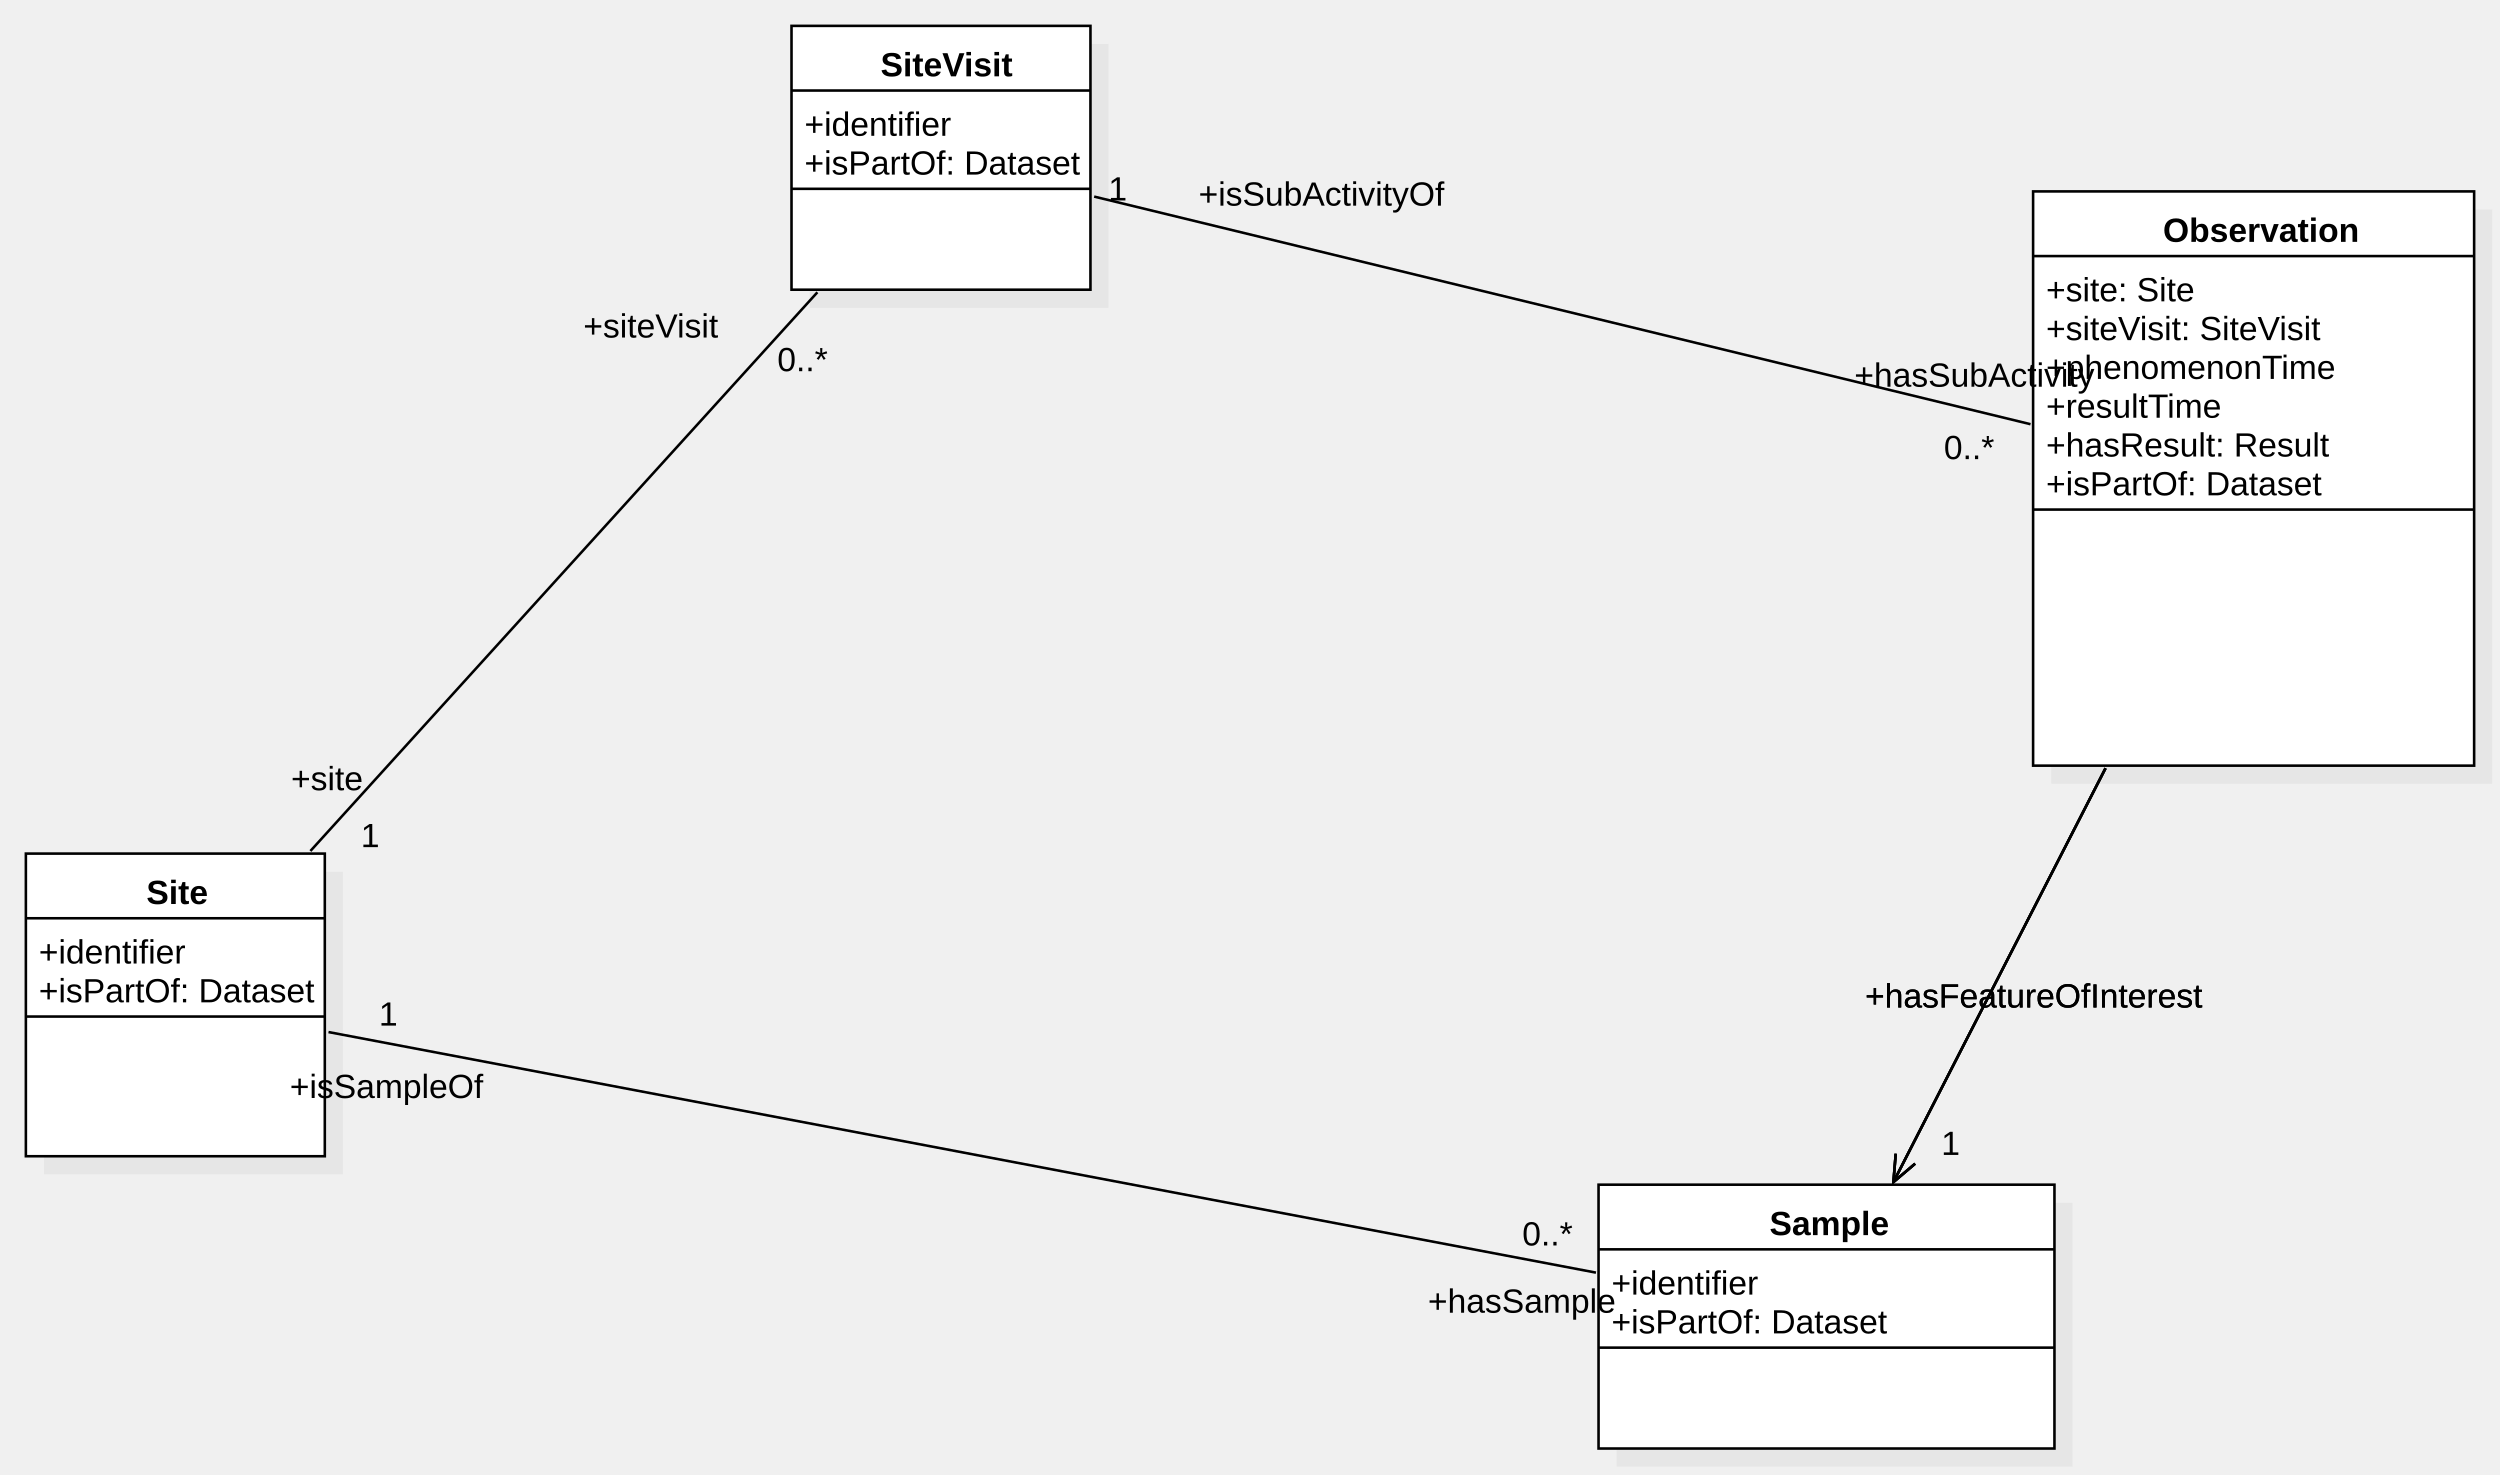
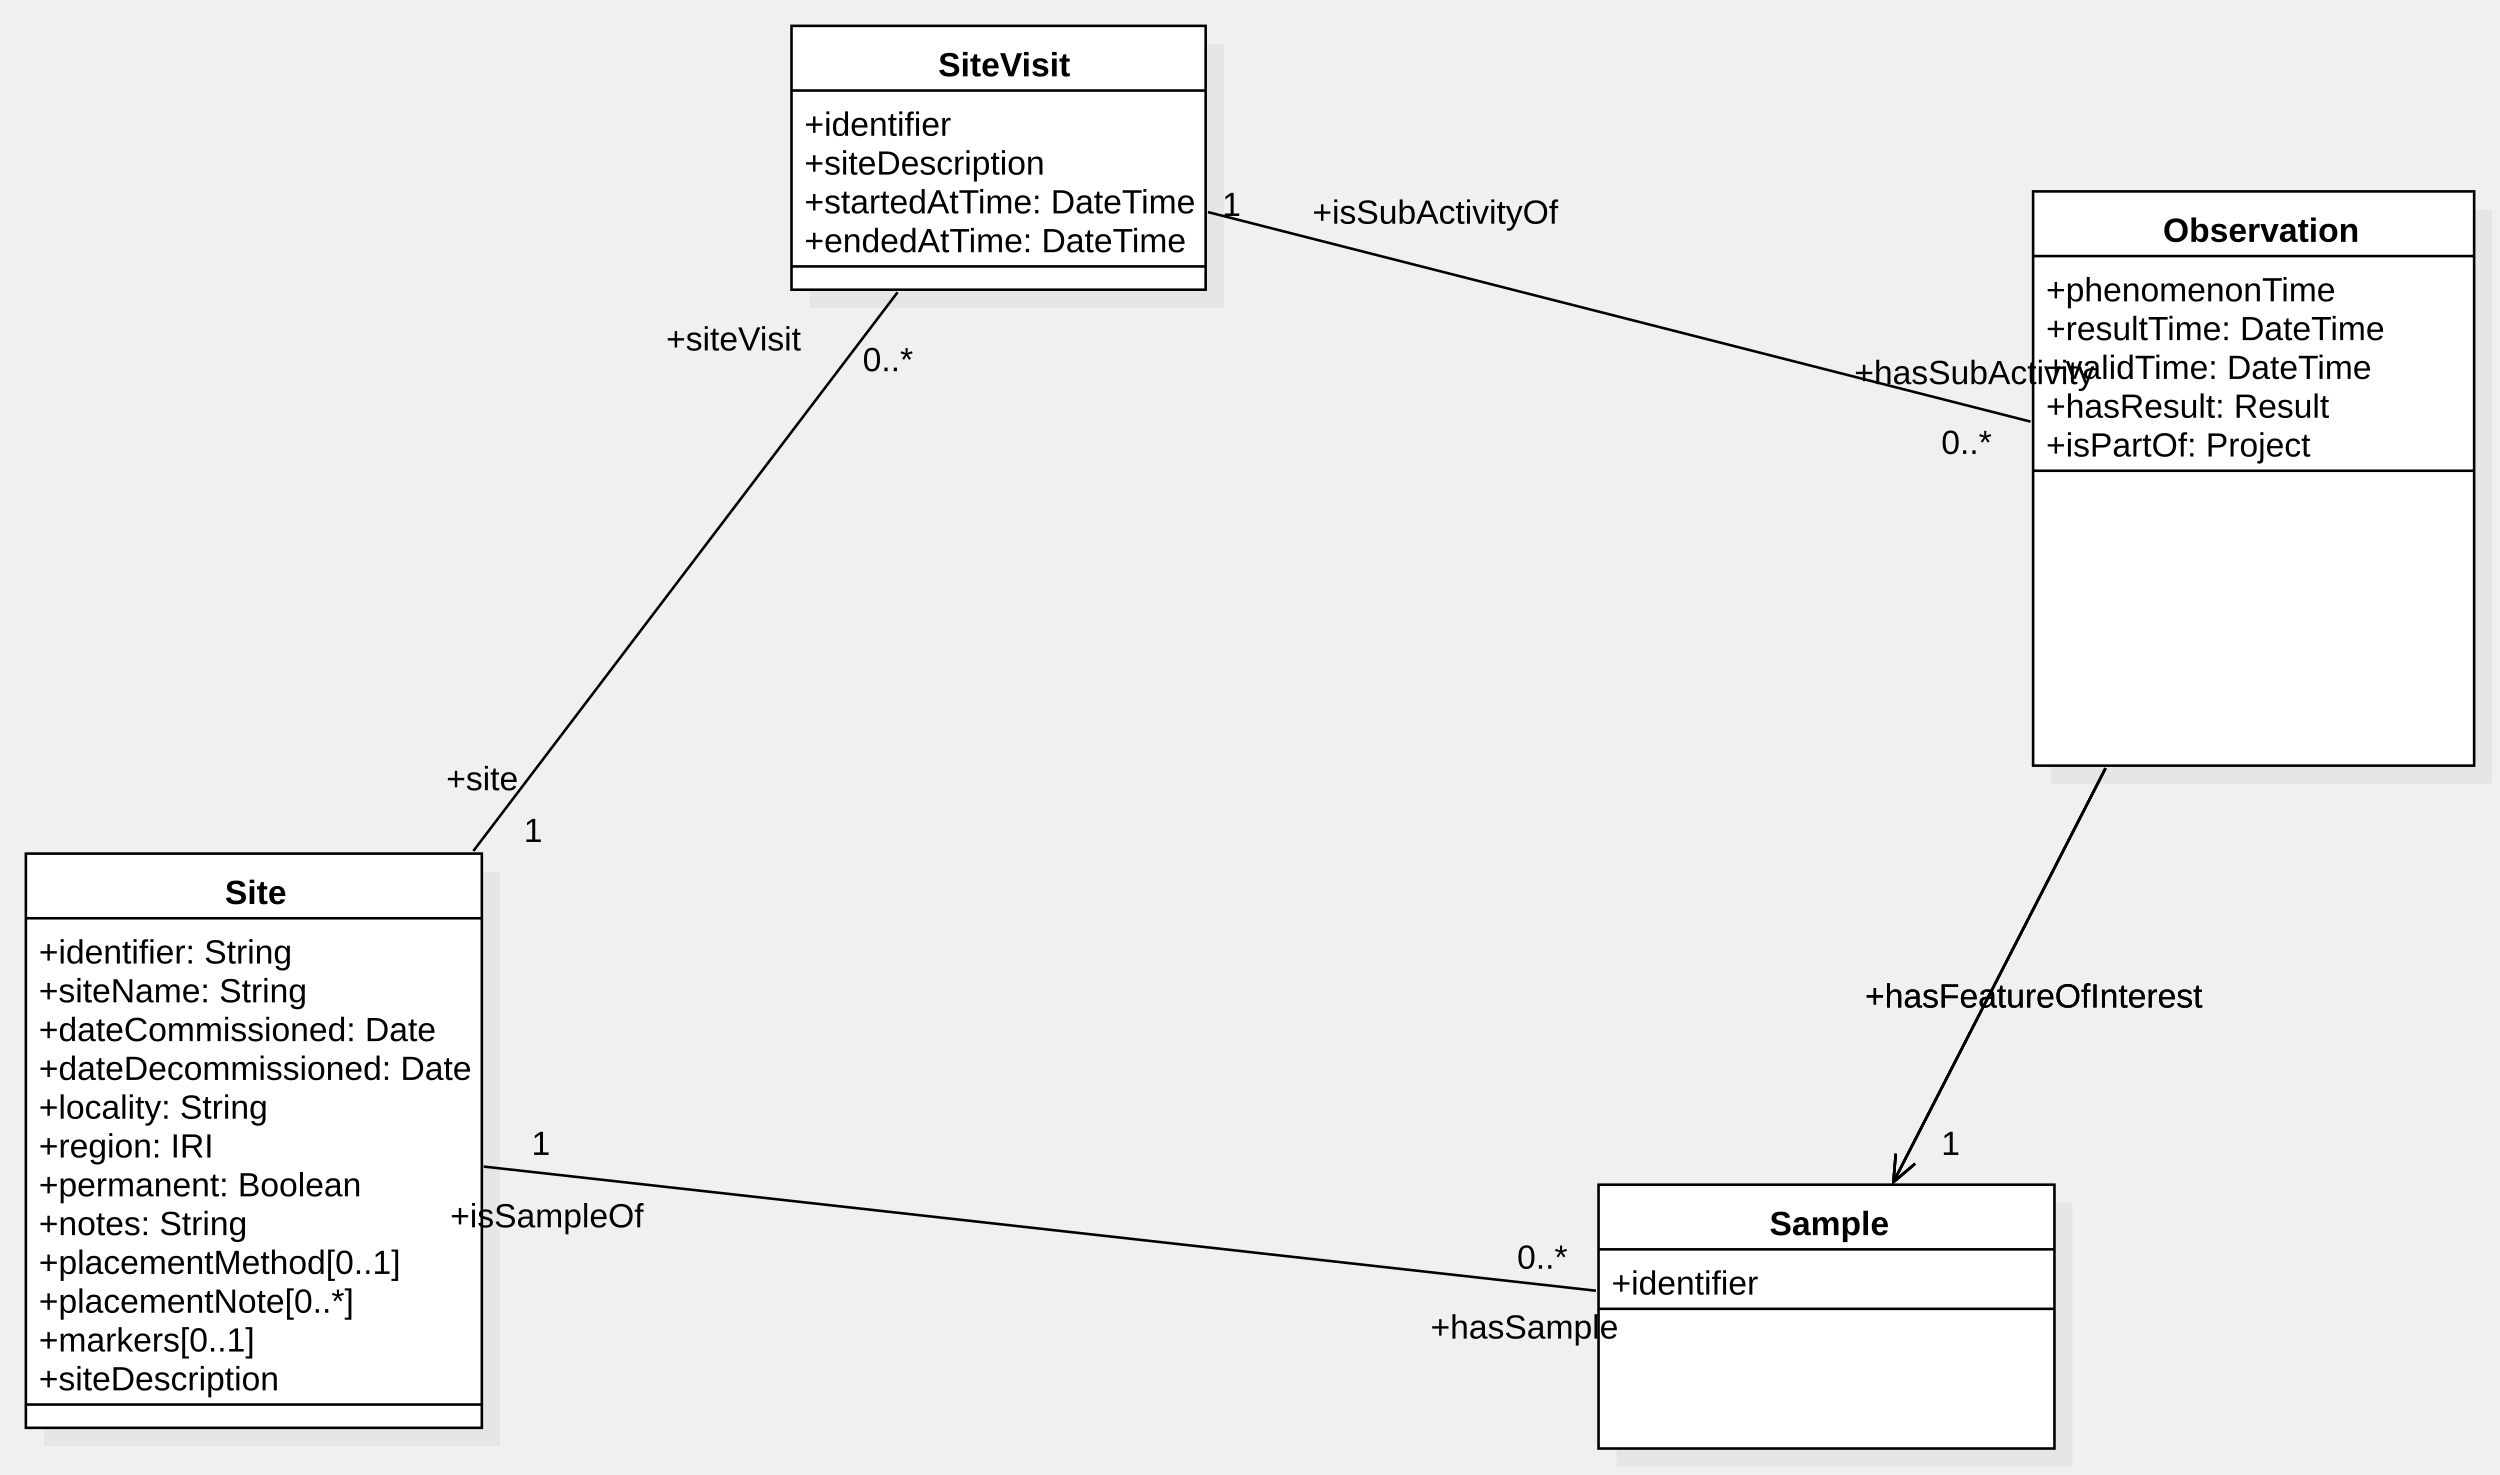
<svg xmlns="http://www.w3.org/2000/svg" height="570" version="1.1" width="966.503">
  <defs />
  <g>
    <g transform="translate(-280,-169) scale(1,1)">
-       <rect fill="#C0C0C0" height="117" opacity="0.2" stroke="none" width="115.571" x="297" y="506" />
-     </g>
-     <g transform="translate(-280,-169) scale(1,1)">
-       <rect fill="#ffffff" height="117" stroke="none" width="115.571" x="290" y="499" />
-     </g>
-     <g transform="translate(-280,-169) scale(1,1)">
-       <path d="M 290 499 L 405.571 499 L 405.571 616 L 290 616 L 290 499 Z Z" fill="none" stroke="#000000" stroke-miterlimit="10" />
-     </g>
-     <g transform="translate(-280,-169) scale(1,1)">
-       <path d="M 290 524 L 405.571 524" fill="none" stroke="#000000" stroke-miterlimit="10" />
-     </g>
-     <g transform="translate(-280,-169) scale(1,1)">
-       <path d="M 290 562 L 405.571 562" fill="none" stroke="#000000" stroke-miterlimit="10" />
-     </g>
-     <g transform="translate(-280,-169) scale(1,1)">
-       <g>
-         <path fill="none" stroke="none" />
-         <text fill="#000000" font-family="Arial" font-size="13px" font-style="normal" font-weight="bold" stroke="none" text-decoration="none" x="336.585" y="518.5">Site</text>
-       </g>
-     </g>
-     <g transform="translate(-280,-169) scale(1,1)">
-       <g>
-         <path fill="none" stroke="none" />
-         <text fill="#000000" font-family="Arial" font-size="13px" font-style="normal" font-weight="normal" stroke="none" text-decoration="none" x="295" y="541.5">+identifier</text>
-       </g>
-     </g>
-     <g transform="translate(-280,-169) scale(1,1)">
-       <g>
-         <path fill="none" stroke="none" />
-         <text fill="#000000" font-family="Arial" font-size="13px" font-style="normal" font-weight="normal" stroke="none" text-decoration="none" x="295" y="556.5">+isPartOf: Dataset</text>
-       </g>
-     </g>
-     <g transform="translate(-280,-169) scale(1,1)">
-       <rect fill="#C0C0C0" height="102" opacity="0.2" stroke="none" width="115.571" x="593" y="186" />
-     </g>
-     <g transform="translate(-280,-169) scale(1,1)">
-       <rect fill="#ffffff" height="102" stroke="none" width="115.571" x="586" y="179" />
-     </g>
-     <g transform="translate(-280,-169) scale(1,1)">
-       <path d="M 586 179 L 701.571 179 L 701.571 281 L 586 281 L 586 179 Z Z" fill="none" stroke="#000000" stroke-miterlimit="10" />
-     </g>
-     <g transform="translate(-280,-169) scale(1,1)">
-       <path d="M 586 204 L 701.571 204" fill="none" stroke="#000000" stroke-miterlimit="10" />
-     </g>
-     <g transform="translate(-280,-169) scale(1,1)">
-       <path d="M 586 242 L 701.571 242" fill="none" stroke="#000000" stroke-miterlimit="10" />
-     </g>
-     <g transform="translate(-280,-169) scale(1,1)">
-       <g>
-         <path fill="none" stroke="none" />
-         <text fill="#000000" font-family="Arial" font-size="13px" font-style="normal" font-weight="bold" stroke="none" text-decoration="none" x="620.423" y="198.5">SiteVisit</text>
+       <rect fill="#C0C0C0" height="222" opacity="0.2" stroke="none" width="176.28" x="297" y="506" />
+     </g>
+     <g transform="translate(-280,-169) scale(1,1)">
+       <rect fill="#ffffff" height="222" stroke="none" width="176.28" x="290" y="499" />
+     </g>
+     <g transform="translate(-280,-169) scale(1,1)">
+       <path d="M 290 499 L 466.28 499 L 466.28 721 L 290 721 L 290 499 Z Z" fill="none" stroke="#000000" stroke-miterlimit="10" />
+     </g>
+     <g transform="translate(-280,-169) scale(1,1)">
+       <path d="M 290 524 L 466.28 524" fill="none" stroke="#000000" stroke-miterlimit="10" />
+     </g>
+     <g transform="translate(-280,-169) scale(1,1)">
+       <path d="M 290 712 L 466.28 712" fill="none" stroke="#000000" stroke-miterlimit="10" />
+     </g>
+     <g transform="translate(-280,-169) scale(1,1)">
+       <g>
+         <path fill="none" stroke="none" />
+         <text fill="#000000" font-family="Arial" font-size="13px" font-style="normal" font-weight="bold" stroke="none" text-decoration="none" x="366.939" y="518.5">Site</text>
+       </g>
+     </g>
+     <g transform="translate(-280,-169) scale(1,1)">
+       <g>
+         <path fill="none" stroke="none" />
+         <text fill="#000000" font-family="Arial" font-size="13px" font-style="normal" font-weight="normal" stroke="none" text-decoration="none" x="295" y="541.5">+identifier: String</text>
+       </g>
+     </g>
+     <g transform="translate(-280,-169) scale(1,1)">
+       <g>
+         <path fill="none" stroke="none" />
+         <text fill="#000000" font-family="Arial" font-size="13px" font-style="normal" font-weight="normal" stroke="none" text-decoration="none" x="295" y="556.5">+siteName: String</text>
+       </g>
+     </g>
+     <g transform="translate(-280,-169) scale(1,1)">
+       <g>
+         <path fill="none" stroke="none" />
+         <text fill="#000000" font-family="Arial" font-size="13px" font-style="normal" font-weight="normal" stroke="none" text-decoration="none" x="295" y="571.5">+dateCommissioned: Date</text>
+       </g>
+     </g>
+     <g transform="translate(-280,-169) scale(1,1)">
+       <g>
+         <path fill="none" stroke="none" />
+         <text fill="#000000" font-family="Arial" font-size="13px" font-style="normal" font-weight="normal" stroke="none" text-decoration="none" x="295" y="586.5">+dateDecommissioned: Date</text>
+       </g>
+     </g>
+     <g transform="translate(-280,-169) scale(1,1)">
+       <g>
+         <path fill="none" stroke="none" />
+         <text fill="#000000" font-family="Arial" font-size="13px" font-style="normal" font-weight="normal" stroke="none" text-decoration="none" x="295" y="601.5">+locality: String</text>
+       </g>
+     </g>
+     <g transform="translate(-280,-169) scale(1,1)">
+       <g>
+         <path fill="none" stroke="none" />
+         <text fill="#000000" font-family="Arial" font-size="13px" font-style="normal" font-weight="normal" stroke="none" text-decoration="none" x="295" y="616.5">+region: IRI</text>
+       </g>
+     </g>
+     <g transform="translate(-280,-169) scale(1,1)">
+       <g>
+         <path fill="none" stroke="none" />
+         <text fill="#000000" font-family="Arial" font-size="13px" font-style="normal" font-weight="normal" stroke="none" text-decoration="none" x="295" y="631.5">+permanent: Boolean</text>
+       </g>
+     </g>
+     <g transform="translate(-280,-169) scale(1,1)">
+       <g>
+         <path fill="none" stroke="none" />
+         <text fill="#000000" font-family="Arial" font-size="13px" font-style="normal" font-weight="normal" stroke="none" text-decoration="none" x="295" y="646.5">+notes: String</text>
+       </g>
+     </g>
+     <g transform="translate(-280,-169) scale(1,1)">
+       <g>
+         <path fill="none" stroke="none" />
+         <text fill="#000000" font-family="Arial" font-size="13px" font-style="normal" font-weight="normal" stroke="none" text-decoration="none" x="295" y="661.5">+placementMethod[0..1]</text>
+       </g>
+     </g>
+     <g transform="translate(-280,-169) scale(1,1)">
+       <g>
+         <path fill="none" stroke="none" />
+         <text fill="#000000" font-family="Arial" font-size="13px" font-style="normal" font-weight="normal" stroke="none" text-decoration="none" x="295" y="676.5">+placementNote[0..*]</text>
+       </g>
+     </g>
+     <g transform="translate(-280,-169) scale(1,1)">
+       <g>
+         <path fill="none" stroke="none" />
+         <text fill="#000000" font-family="Arial" font-size="13px" font-style="normal" font-weight="normal" stroke="none" text-decoration="none" x="295" y="691.5">+markers[0..1]</text>
+       </g>
+     </g>
+     <g transform="translate(-280,-169) scale(1,1)">
+       <g>
+         <path fill="none" stroke="none" />
+         <text fill="#000000" font-family="Arial" font-size="13px" font-style="normal" font-weight="normal" stroke="none" text-decoration="none" x="295" y="706.5">+siteDescription</text>
+       </g>
+     </g>
+     <g transform="translate(-280,-169) scale(1,1)">
+       <rect fill="#C0C0C0" height="102" opacity="0.2" stroke="none" width="160.112" x="593" y="186" />
+     </g>
+     <g transform="translate(-280,-169) scale(1,1)">
+       <rect fill="#ffffff" height="102" stroke="none" width="160.112" x="586" y="179" />
+     </g>
+     <g transform="translate(-280,-169) scale(1,1)">
+       <path d="M 586 179 L 746.112 179 L 746.112 281 L 586 281 L 586 179 Z Z" fill="none" stroke="#000000" stroke-miterlimit="10" />
+     </g>
+     <g transform="translate(-280,-169) scale(1,1)">
+       <path d="M 586 204 L 746.112 204" fill="none" stroke="#000000" stroke-miterlimit="10" />
+     </g>
+     <g transform="translate(-280,-169) scale(1,1)">
+       <path d="M 586 272 L 746.112 272" fill="none" stroke="#000000" stroke-miterlimit="10" />
+     </g>
+     <g transform="translate(-280,-169) scale(1,1)">
+       <g>
+         <path fill="none" stroke="none" />
+         <text fill="#000000" font-family="Arial" font-size="13px" font-style="normal" font-weight="bold" stroke="none" text-decoration="none" x="642.694" y="198.5">SiteVisit</text>
      </g>
    </g>
    <g transform="translate(-280,-169) scale(1,1)">
      <g>
        <path fill="none" stroke="none" />
        <text fill="#000000" font-family="Arial" font-size="13px" font-style="normal" font-weight="normal" stroke="none" text-decoration="none" x="591" y="221.5">+identifier</text>
      </g>
    </g>
    <g transform="translate(-280,-169) scale(1,1)">
      <g>
        <path fill="none" stroke="none" />
-         <text fill="#000000" font-family="Arial" font-size="13px" font-style="normal" font-weight="normal" stroke="none" text-decoration="none" x="591" y="236.5">+isPartOf: Dataset</text>
-       </g>
-     </g>
-     <g transform="translate(-280,-169) scale(1,1)">
-       <path d="M 400 498 L 596 282" fill="none" stroke="#000000" stroke-miterlimit="10" />
-     </g>
-     <g transform="translate(-280,-169) scale(1,1)">
-       <g>
-         <path fill="none" stroke="none" />
-         <text fill="#000000" font-family="Arial" font-size="13px" font-style="normal" font-weight="normal" stroke="none" text-decoration="none" x="392.506" y="474.5">+site</text>
-       </g>
-     </g>
-     <g transform="translate(-280,-169) scale(1,1)">
-       <g>
-         <path fill="none" stroke="none" />
-         <text fill="#000000" font-family="Arial" font-size="13px" font-style="normal" font-weight="normal" stroke="none" text-decoration="none" x="419.5" y="496.5">1</text>
-       </g>
-     </g>
-     <g transform="translate(-280,-169) scale(1,1)">
-       <g>
-         <path fill="none" stroke="none" />
-         <text fill="#000000" font-family="Arial" font-size="13px" font-style="normal" font-weight="normal" stroke="none" text-decoration="none" x="505.506" y="299.5">+siteVisit</text>
-       </g>
-     </g>
-     <g transform="translate(-280,-169) scale(1,1)">
-       <g>
-         <path fill="none" stroke="none" />
-         <text fill="#000000" font-family="Arial" font-size="13px" font-style="normal" font-weight="normal" stroke="none" text-decoration="none" x="580.5" y="312.5">0..*</text>
+         <text fill="#000000" font-family="Arial" font-size="13px" font-style="normal" font-weight="normal" stroke="none" text-decoration="none" x="591" y="236.5">+siteDescription</text>
+       </g>
+     </g>
+     <g transform="translate(-280,-169) scale(1,1)">
+       <g>
+         <path fill="none" stroke="none" />
+         <text fill="#000000" font-family="Arial" font-size="13px" font-style="normal" font-weight="normal" stroke="none" text-decoration="none" x="591" y="251.5">+startedAtTime: DateTime</text>
+       </g>
+     </g>
+     <g transform="translate(-280,-169) scale(1,1)">
+       <g>
+         <path fill="none" stroke="none" />
+         <text fill="#000000" font-family="Arial" font-size="13px" font-style="normal" font-weight="normal" stroke="none" text-decoration="none" x="591" y="266.5">+endedAtTime: DateTime</text>
+       </g>
+     </g>
+     <g transform="translate(-280,-169) scale(1,1)">
+       <path d="M 463 498 L 627 282" fill="none" stroke="#000000" stroke-miterlimit="10" />
+     </g>
+     <g transform="translate(-280,-169) scale(1,1)">
+       <g>
+         <path fill="none" stroke="none" />
+         <text fill="#000000" font-family="Arial" font-size="13px" font-style="normal" font-weight="normal" stroke="none" text-decoration="none" x="452.506" y="474.5">+site</text>
+       </g>
+     </g>
+     <g transform="translate(-280,-169) scale(1,1)">
+       <g>
+         <path fill="none" stroke="none" />
+         <text fill="#000000" font-family="Arial" font-size="13px" font-style="normal" font-weight="normal" stroke="none" text-decoration="none" x="482.5" y="494.5">1</text>
+       </g>
+     </g>
+     <g transform="translate(-280,-169) scale(1,1)">
+       <g>
+         <path fill="none" stroke="none" />
+         <text fill="#000000" font-family="Arial" font-size="13px" font-style="normal" font-weight="normal" stroke="none" text-decoration="none" x="537.506" y="304.5">+siteVisit</text>
+       </g>
+     </g>
+     <g transform="translate(-280,-169) scale(1,1)">
+       <g>
+         <path fill="none" stroke="none" />
+         <text fill="#000000" font-family="Arial" font-size="13px" font-style="normal" font-weight="normal" stroke="none" text-decoration="none" x="613.5" y="312.5">0..*</text>
      </g>
    </g>
    <g transform="translate(-280,-169) scale(1,1)">
      <rect fill="#C0C0C0" height="102" opacity="0.2" stroke="none" width="176.254" x="905" y="634" />
    </g>
    <g transform="translate(-280,-169) scale(1,1)">
      <rect fill="#ffffff" height="102" stroke="none" width="176.254" x="898" y="627" />
    </g>
    <g transform="translate(-280,-169) scale(1,1)">
      <path d="M 898 627 L 1074.254 627 L 1074.254 729 L 898 729 L 898 627 Z Z" fill="none" stroke="#000000" stroke-miterlimit="10" />
    </g>
    <g transform="translate(-280,-169) scale(1,1)">
      <path d="M 898 652 L 1074.254 652" fill="none" stroke="#000000" stroke-miterlimit="10" />
    </g>
    <g transform="translate(-280,-169) scale(1,1)">
-       <path d="M 898 690 L 1074.254 690" fill="none" stroke="#000000" stroke-miterlimit="10" />
+       <path d="M 898 675 L 1074.254 675" fill="none" stroke="#000000" stroke-miterlimit="10" />
    </g>
    <g transform="translate(-280,-169) scale(1,1)">
      <g>
        <path fill="none" stroke="none" />
        <text fill="#000000" font-family="Arial" font-size="13px" font-style="normal" font-weight="bold" stroke="none" text-decoration="none" x="964.088" y="646.5">Sample</text>
      </g>
    </g>
    <g transform="translate(-280,-169) scale(1,1)">
      <g>
        <path fill="none" stroke="none" />
        <text fill="#000000" font-family="Arial" font-size="13px" font-style="normal" font-weight="normal" stroke="none" text-decoration="none" x="903" y="669.5">+identifier</text>
      </g>
    </g>
    <g transform="translate(-280,-169) scale(1,1)">
-       <g>
-         <path fill="none" stroke="none" />
-         <text fill="#000000" font-family="Arial" font-size="13px" font-style="normal" font-weight="normal" stroke="none" text-decoration="none" x="903" y="684.5">+isPartOf: Dataset</text>
-       </g>
-     </g>
-     <g transform="translate(-280,-169) scale(1,1)">
      <rect fill="#C0C0C0" height="222" opacity="0.2" stroke="none" width="170.503" x="1073" y="250" />
    </g>
    <g transform="translate(-280,-169) scale(1,1)">
      <rect fill="#ffffff" height="222" stroke="none" width="170.503" x="1066" y="243" />
    </g>
    <g transform="translate(-280,-169) scale(1,1)">
      <path d="M 1066 243 L 1236.503 243 L 1236.503 465 L 1066 465 L 1066 243 Z Z" fill="none" stroke="#000000" stroke-miterlimit="10" />
    </g>
    <g transform="translate(-280,-169) scale(1,1)">
      <path d="M 1066 268 L 1236.503 268" fill="none" stroke="#000000" stroke-miterlimit="10" />
    </g>
    <g transform="translate(-280,-169) scale(1,1)">
-       <path d="M 1066 366 L 1236.503 366" fill="none" stroke="#000000" stroke-miterlimit="10" />
+       <path d="M 1066 351 L 1236.503 351" fill="none" stroke="#000000" stroke-miterlimit="10" />
    </g>
    <g transform="translate(-280,-169) scale(1,1)">
      <g>
        <path fill="none" stroke="none" />
        <text fill="#000000" font-family="Arial" font-size="13px" font-style="normal" font-weight="bold" stroke="none" text-decoration="none" x="1116.206" y="262.5">Observation</text>
      </g>
    </g>
    <g transform="translate(-280,-169) scale(1,1)">
      <g>
        <path fill="none" stroke="none" />
-         <text fill="#000000" font-family="Arial" font-size="13px" font-style="normal" font-weight="normal" stroke="none" text-decoration="none" x="1071" y="285.5">+site: Site</text>
-       </g>
-     </g>
-     <g transform="translate(-280,-169) scale(1,1)">
-       <g>
-         <path fill="none" stroke="none" />
-         <text fill="#000000" font-family="Arial" font-size="13px" font-style="normal" font-weight="normal" stroke="none" text-decoration="none" x="1071" y="300.5">+siteVisit: SiteVisit</text>
-       </g>
-     </g>
-     <g transform="translate(-280,-169) scale(1,1)">
-       <g>
-         <path fill="none" stroke="none" />
-         <text fill="#000000" font-family="Arial" font-size="13px" font-style="normal" font-weight="normal" stroke="none" text-decoration="none" x="1071" y="315.5">+phenomenonTime</text>
-       </g>
-     </g>
-     <g transform="translate(-280,-169) scale(1,1)">
-       <g>
-         <path fill="none" stroke="none" />
-         <text fill="#000000" font-family="Arial" font-size="13px" font-style="normal" font-weight="normal" stroke="none" text-decoration="none" x="1071" y="330.5">+resultTime</text>
-       </g>
-     </g>
-     <g transform="translate(-280,-169) scale(1,1)">
-       <g>
-         <path fill="none" stroke="none" />
-         <text fill="#000000" font-family="Arial" font-size="13px" font-style="normal" font-weight="normal" stroke="none" text-decoration="none" x="1071" y="345.5">+hasResult: Result</text>
-       </g>
-     </g>
-     <g transform="translate(-280,-169) scale(1,1)">
-       <g>
-         <path fill="none" stroke="none" />
-         <text fill="#000000" font-family="Arial" font-size="13px" font-style="normal" font-weight="normal" stroke="none" text-decoration="none" x="1071" y="360.5">+isPartOf: Dataset</text>
-       </g>
-     </g>
-     <g transform="translate(-280,-169) scale(1,1)">
-       <path d="M 703 245 L 1065 333" fill="none" stroke="#000000" stroke-miterlimit="10" />
-     </g>
-     <g transform="translate(-280,-169) scale(1,1)">
-       <g>
-         <path fill="none" stroke="none" />
-         <text fill="#000000" font-family="Arial" font-size="13px" font-style="normal" font-weight="normal" stroke="none" text-decoration="none" x="743.371" y="248.5">+isSubActivityOf</text>
-       </g>
-     </g>
-     <g transform="translate(-280,-169) scale(1,1)">
-       <g>
-         <path fill="none" stroke="none" />
-         <text fill="#000000" font-family="Arial" font-size="13px" font-style="normal" font-weight="normal" stroke="none" text-decoration="none" x="708.5" y="246.5">1</text>
-       </g>
-     </g>
-     <g transform="translate(-280,-169) scale(1,1)">
-       <g>
-         <path fill="none" stroke="none" />
-         <text fill="#000000" font-family="Arial" font-size="13px" font-style="normal" font-weight="normal" stroke="none" text-decoration="none" x="996.871" y="318.5">+hasSubActivity</text>
-       </g>
-     </g>
-     <g transform="translate(-280,-169) scale(1,1)">
-       <g>
-         <path fill="none" stroke="none" />
-         <text fill="#000000" font-family="Arial" font-size="13px" font-style="normal" font-weight="normal" stroke="none" text-decoration="none" x="1031.5" y="346.5">0..*</text>
+         <text fill="#000000" font-family="Arial" font-size="13px" font-style="normal" font-weight="normal" stroke="none" text-decoration="none" x="1071" y="285.5">+phenomenonTime</text>
+       </g>
+     </g>
+     <g transform="translate(-280,-169) scale(1,1)">
+       <g>
+         <path fill="none" stroke="none" />
+         <text fill="#000000" font-family="Arial" font-size="13px" font-style="normal" font-weight="normal" stroke="none" text-decoration="none" x="1071" y="300.5">+resultTime: DateTime</text>
+       </g>
+     </g>
+     <g transform="translate(-280,-169) scale(1,1)">
+       <g>
+         <path fill="none" stroke="none" />
+         <text fill="#000000" font-family="Arial" font-size="13px" font-style="normal" font-weight="normal" stroke="none" text-decoration="none" x="1071" y="315.5">+validTime: DateTime</text>
+       </g>
+     </g>
+     <g transform="translate(-280,-169) scale(1,1)">
+       <g>
+         <path fill="none" stroke="none" />
+         <text fill="#000000" font-family="Arial" font-size="13px" font-style="normal" font-weight="normal" stroke="none" text-decoration="none" x="1071" y="330.5">+hasResult: Result</text>
+       </g>
+     </g>
+     <g transform="translate(-280,-169) scale(1,1)">
+       <g>
+         <path fill="none" stroke="none" />
+         <text fill="#000000" font-family="Arial" font-size="13px" font-style="normal" font-weight="normal" stroke="none" text-decoration="none" x="1071" y="345.5">+isPartOf: Project</text>
+       </g>
+     </g>
+     <g transform="translate(-280,-169) scale(1,1)">
+       <path d="M 747 251 L 1065 332" fill="none" stroke="#000000" stroke-miterlimit="10" />
+     </g>
+     <g transform="translate(-280,-169) scale(1,1)">
+       <g>
+         <path fill="none" stroke="none" />
+         <text fill="#000000" font-family="Arial" font-size="13px" font-style="normal" font-weight="normal" stroke="none" text-decoration="none" x="787.371" y="255.5">+isSubActivityOf</text>
+       </g>
+     </g>
+     <g transform="translate(-280,-169) scale(1,1)">
+       <g>
+         <path fill="none" stroke="none" />
+         <text fill="#000000" font-family="Arial" font-size="13px" font-style="normal" font-weight="normal" stroke="none" text-decoration="none" x="752.5" y="252.5">1</text>
+       </g>
+     </g>
+     <g transform="translate(-280,-169) scale(1,1)">
+       <g>
+         <path fill="none" stroke="none" />
+         <text fill="#000000" font-family="Arial" font-size="13px" font-style="normal" font-weight="normal" stroke="none" text-decoration="none" x="996.871" y="317.5">+hasSubActivity</text>
+       </g>
+     </g>
+     <g transform="translate(-280,-169) scale(1,1)">
+       <g>
+         <path fill="none" stroke="none" />
+         <text fill="#000000" font-family="Arial" font-size="13px" font-style="normal" font-weight="normal" stroke="none" text-decoration="none" x="1030.5" y="344.5">0..*</text>
      </g>
    </g>
    <g transform="translate(-280,-169) scale(1,1)">
      <path d="M 1094 466 L 1012 626" fill="none" stroke="#000000" stroke-miterlimit="10" />
    </g>
    <g transform="translate(-280,-169) scale(1,1)">
      <path d="M 1012.889 615.036 L 1012 626 L 1020.381 618.876" fill="none" stroke="#000000" stroke-miterlimit="10" />
    </g>
    <g transform="translate(-280,-169) scale(1,1)">
      <g>
        <path fill="none" stroke="none" />
        <text fill="#000000" font-family="Arial" font-size="13px" font-style="normal" font-weight="normal" stroke="none" text-decoration="none" x="1001.036" y="558.5">+hasFeatureOfInterest</text>
      </g>
    </g>
    <g transform="translate(-280,-169) scale(1,1)">
      <path d="M 1094 466 L 1012 626" fill="none" stroke="#000000" stroke-miterlimit="10" />
    </g>
    <g transform="translate(-280,-169) scale(1,1)">
      <path d="M 1012.889 615.036 L 1012 626 L 1020.381 618.876" fill="none" stroke="#000000" stroke-miterlimit="10" />
    </g>
    <g transform="translate(-280,-169) scale(1,1)">
      <path d="M 1094 466 L 1012 626" fill="none" stroke="#000000" stroke-miterlimit="10" />
    </g>
    <g transform="translate(-280,-169) scale(1,1)">
      <path d="M 1012.889 615.036 L 1012 626 L 1020.381 618.876" fill="none" stroke="#000000" stroke-miterlimit="10" />
    </g>
    <g transform="translate(-280,-169) scale(1,1)">
      <g>
        <path fill="none" stroke="none" />
        <text fill="#000000" font-family="Arial" font-size="13px" font-style="normal" font-weight="normal" stroke="none" text-decoration="none" x="1001.036" y="558.5">+hasFeatureOfInterest</text>
      </g>
    </g>
    <g transform="translate(-280,-169) scale(1,1)">
      <g>
        <path fill="none" stroke="none" />
        <text fill="#000000" font-family="Arial" font-size="13px" font-style="normal" font-weight="normal" stroke="none" text-decoration="none" x="1030.5" y="615.5">1</text>
      </g>
    </g>
    <g transform="translate(-280,-169) scale(1,1)">
-       <path d="M 897 661 L 407 568" fill="none" stroke="#000000" stroke-miterlimit="10" />
-     </g>
-     <g transform="translate(-280,-169) scale(1,1)">
-       <g>
-         <path fill="none" stroke="none" />
-         <text fill="#000000" font-family="Arial" font-size="13px" font-style="normal" font-weight="normal" stroke="none" text-decoration="none" x="832.036" y="676.5">+hasSample</text>
-       </g>
-     </g>
-     <g transform="translate(-280,-169) scale(1,1)">
-       <g>
-         <path fill="none" stroke="none" />
-         <text fill="#000000" font-family="Arial" font-size="13px" font-style="normal" font-weight="normal" stroke="none" text-decoration="none" x="868.5" y="650.5">0..*</text>
-       </g>
-     </g>
-     <g transform="translate(-280,-169) scale(1,1)">
-       <g>
-         <path fill="none" stroke="none" />
-         <text fill="#000000" font-family="Arial" font-size="13px" font-style="normal" font-weight="normal" stroke="none" text-decoration="none" x="392.036" y="593.5">+isSampleOf</text>
-       </g>
-     </g>
-     <g transform="translate(-280,-169) scale(1,1)">
-       <g>
-         <path fill="none" stroke="none" />
-         <text fill="#000000" font-family="Arial" font-size="13px" font-style="normal" font-weight="normal" stroke="none" text-decoration="none" x="426.5" y="565.5">1</text>
+       <path d="M 897 668 L 467 620" fill="none" stroke="#000000" stroke-miterlimit="10" />
+     </g>
+     <g transform="translate(-280,-169) scale(1,1)">
+       <g>
+         <path fill="none" stroke="none" />
+         <text fill="#000000" font-family="Arial" font-size="13px" font-style="normal" font-weight="normal" stroke="none" text-decoration="none" x="833.036" y="686.5">+hasSample</text>
+       </g>
+     </g>
+     <g transform="translate(-280,-169) scale(1,1)">
+       <g>
+         <path fill="none" stroke="none" />
+         <text fill="#000000" font-family="Arial" font-size="13px" font-style="normal" font-weight="normal" stroke="none" text-decoration="none" x="866.5" y="659.5">0..*</text>
+       </g>
+     </g>
+     <g transform="translate(-280,-169) scale(1,1)">
+       <g>
+         <path fill="none" stroke="none" />
+         <text fill="#000000" font-family="Arial" font-size="13px" font-style="normal" font-weight="normal" stroke="none" text-decoration="none" x="454.036" y="643.5">+isSampleOf</text>
+       </g>
+     </g>
+     <g transform="translate(-280,-169) scale(1,1)">
+       <g>
+         <path fill="none" stroke="none" />
+         <text fill="#000000" font-family="Arial" font-size="13px" font-style="normal" font-weight="normal" stroke="none" text-decoration="none" x="485.5" y="615.5">1</text>
      </g>
    </g>
  </g>
</svg>
